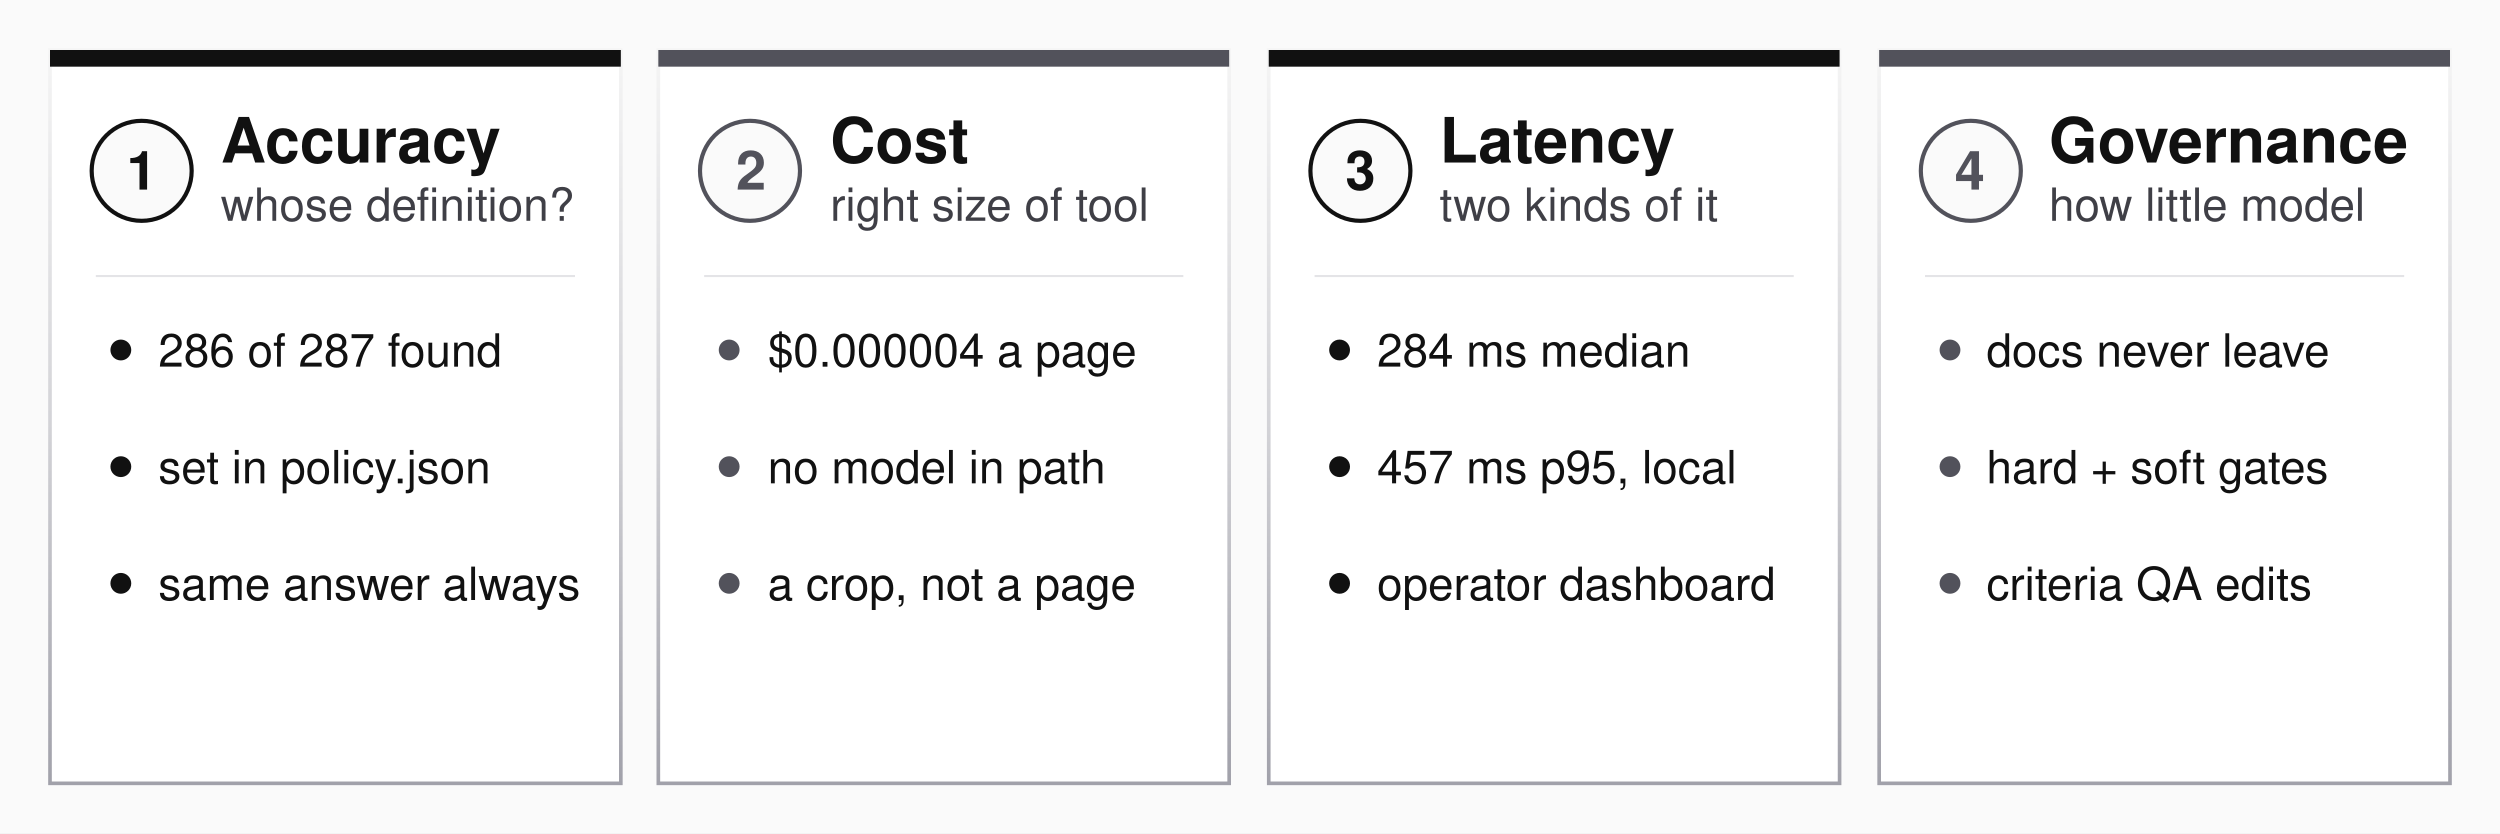
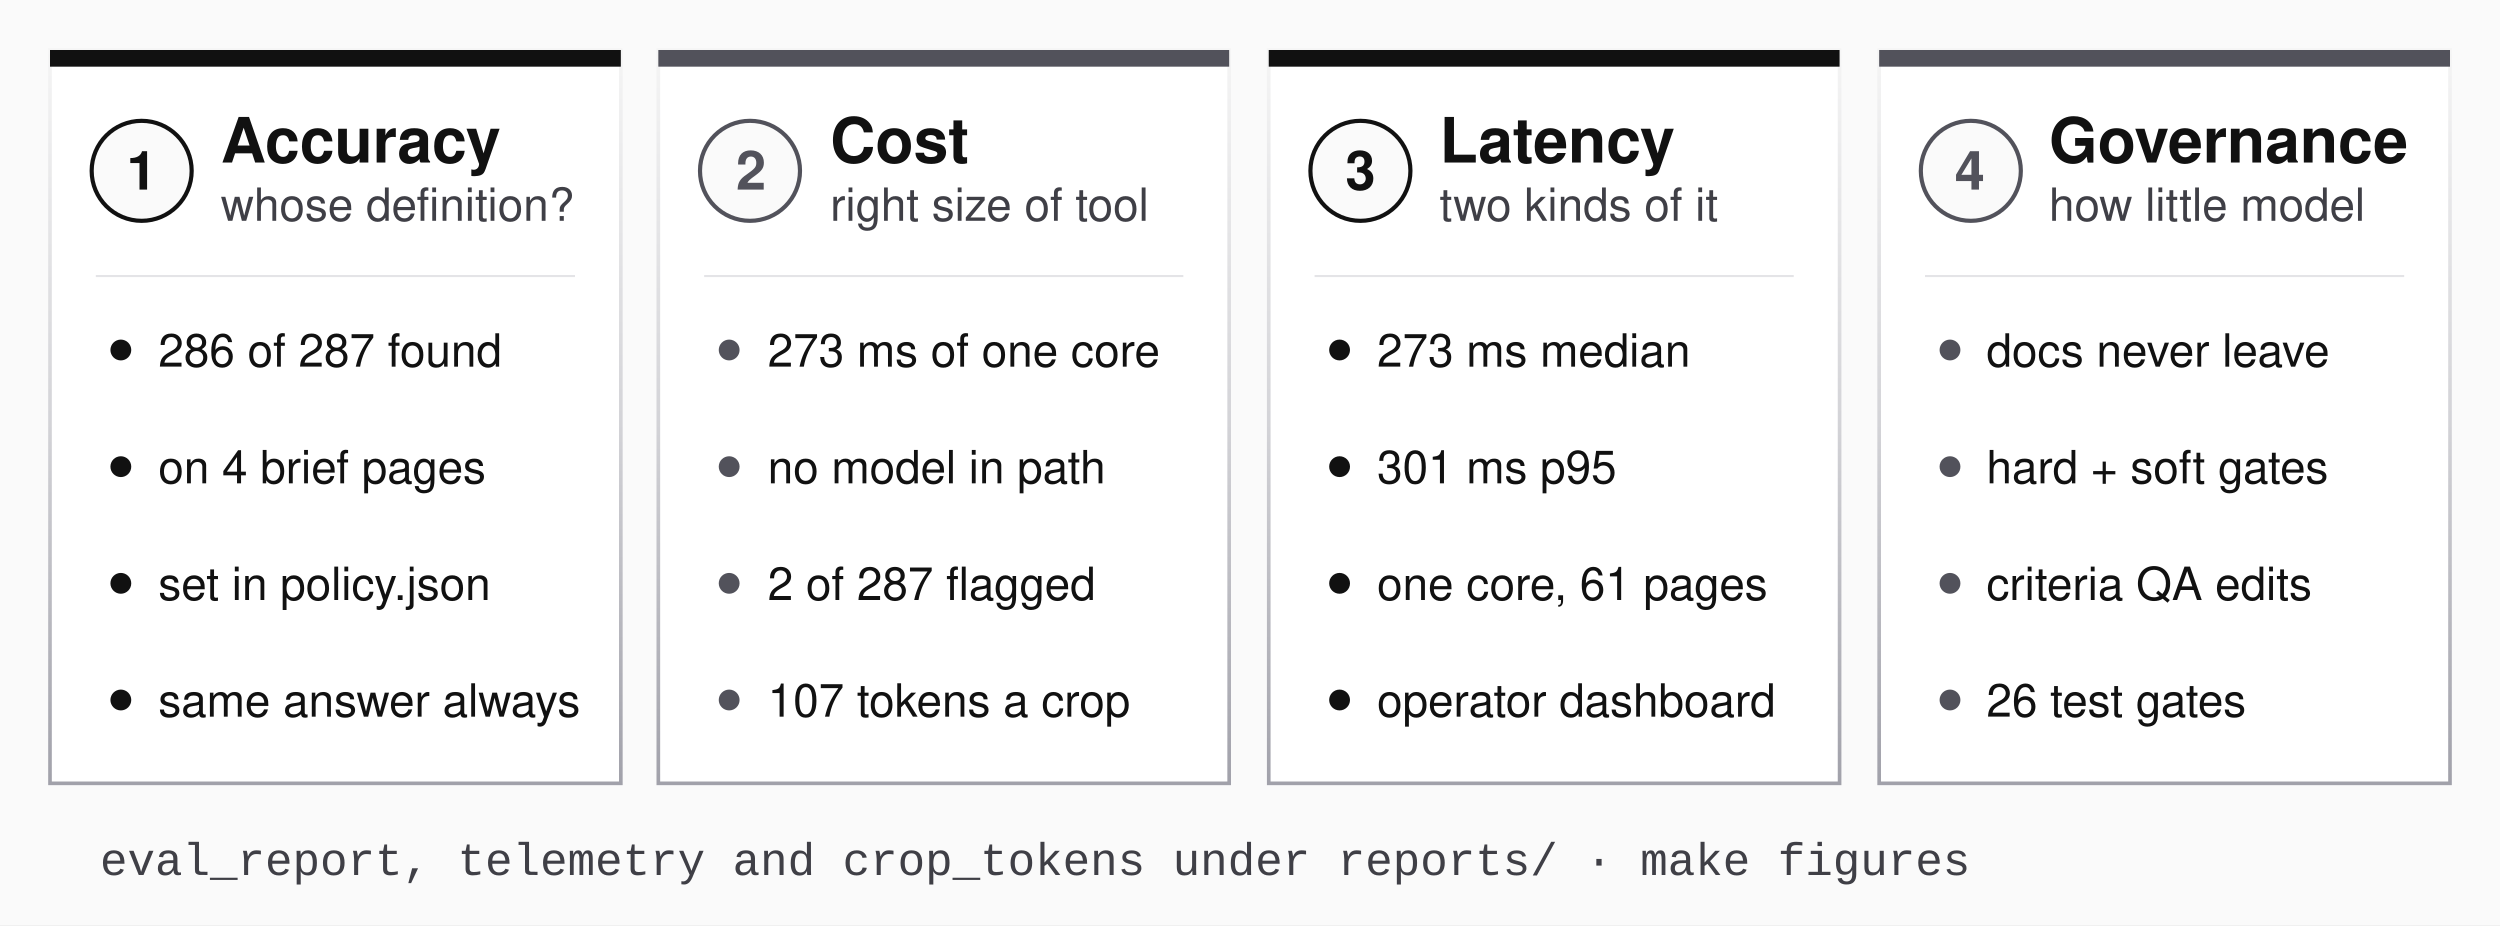
- <svg xmlns="http://www.w3.org/2000/svg" viewBox="0 0 1200 400" role="img" aria-label="Four dimensions">
-   <rect width="1200" height="400" fill="#fafafa" />
+ <svg xmlns="http://www.w3.org/2000/svg" viewBox="0 0 1200 444" role="img" aria-label="Four dimensions">
+   <rect width="1200" height="444" fill="#fafafa" />
  <defs>
    <linearGradient id="rim" x1="0" y1="0" x2="0" y2="1">
      <stop offset="0" stop-color="#f5f5f5" />
      <stop offset="0.5" stop-color="#d4d4d8" />
      <stop offset="1" stop-color="#a1a1aa" />
    </linearGradient>
  </defs>
  <rect x="24" y="24" width="274" height="352" fill="#ffffff" stroke="url(#rim)" stroke-width="1.75" />
  <rect x="24" y="24" width="274" height="8" fill="#111111" />
  <circle cx="68" cy="82" r="24" fill="#fafafa" stroke="#111111" stroke-width="2" />
  <text x="68.0" y="91" font-family="Helvetica Neue,Helvetica,Arial,sans-serif" font-size="26" font-weight="700" fill="#111111" text-anchor="middle">1</text>
  <text x="106.0" y="78" font-family="Helvetica Neue,Helvetica,Arial,sans-serif" font-size="30" font-weight="700" fill="#111111" text-anchor="start">Accuracy</text>
  <text x="106.0" y="106" font-family="Helvetica Neue,Helvetica,Arial,sans-serif" font-size="22" font-weight="400" fill="#3f3f46" text-anchor="start">whose definition?</text>
  <rect x="46" y="132" width="230" height="1" fill="#e4e4e7" />
  <circle cx="58" cy="168" r="5" fill="#111111" />
  <text x="76.0" y="176" font-family="Helvetica Neue,Helvetica,Arial,sans-serif" font-size="22" font-weight="400" fill="#111111" text-anchor="start">286 of 287 found</text>
  <circle cx="58" cy="224" r="5" fill="#111111" />
-   <text x="76.0" y="232" font-family="Helvetica Neue,Helvetica,Arial,sans-serif" font-size="22" font-weight="400" fill="#111111" text-anchor="start">set in policy.json</text>
+   <text x="76.0" y="232" font-family="Helvetica Neue,Helvetica,Arial,sans-serif" font-size="22" font-weight="400" fill="#111111" text-anchor="start">on 4 brief pages</text>
  <circle cx="58" cy="280" r="5" fill="#111111" />
-   <text x="76.0" y="288" font-family="Helvetica Neue,Helvetica,Arial,sans-serif" font-size="22" font-weight="400" fill="#111111" text-anchor="start">same answer always</text>
+   <text x="76.0" y="288" font-family="Helvetica Neue,Helvetica,Arial,sans-serif" font-size="22" font-weight="400" fill="#111111" text-anchor="start">set in policy.json</text>
+   <circle cx="58" cy="336" r="5" fill="#111111" />
+   <text x="76.0" y="344" font-family="Helvetica Neue,Helvetica,Arial,sans-serif" font-size="22" font-weight="400" fill="#111111" text-anchor="start">same answer always</text>
  <rect x="316" y="24" width="274" height="352" fill="#ffffff" stroke="url(#rim)" stroke-width="1.75" />
  <rect x="316" y="24" width="274" height="8" fill="#52525b" />
  <circle cx="360" cy="82" r="24" fill="#fafafa" stroke="#52525b" stroke-width="2" />
  <text x="360.5" y="91" font-family="Helvetica Neue,Helvetica,Arial,sans-serif" font-size="26" font-weight="700" fill="#52525b" text-anchor="middle">2</text>
  <text x="398.5" y="78" font-family="Helvetica Neue,Helvetica,Arial,sans-serif" font-size="30" font-weight="700" fill="#111111" text-anchor="start">Cost</text>
  <text x="398.5" y="106" font-family="Helvetica Neue,Helvetica,Arial,sans-serif" font-size="22" font-weight="400" fill="#3f3f46" text-anchor="start">right size of tool</text>
  <rect x="338" y="132" width="230" height="1" fill="#e4e4e7" />
  <circle cx="350" cy="168" r="5" fill="#52525b" />
-   <text x="368.5" y="176" font-family="Helvetica Neue,Helvetica,Arial,sans-serif" font-size="22" font-weight="400" fill="#111111" text-anchor="start">$0.000004 a page</text>
+   <text x="368.5" y="176" font-family="Helvetica Neue,Helvetica,Arial,sans-serif" font-size="22" font-weight="400" fill="#111111" text-anchor="start">273 ms of one core</text>
  <circle cx="350" cy="224" r="5" fill="#52525b" />
  <text x="368.5" y="232" font-family="Helvetica Neue,Helvetica,Arial,sans-serif" font-size="22" font-weight="400" fill="#111111" text-anchor="start">no model in path</text>
  <circle cx="350" cy="280" r="5" fill="#52525b" />
-   <text x="368.5" y="288" font-family="Helvetica Neue,Helvetica,Arial,sans-serif" font-size="22" font-weight="400" fill="#111111" text-anchor="start">a crop, not a page</text>
+   <text x="368.5" y="288" font-family="Helvetica Neue,Helvetica,Arial,sans-serif" font-size="22" font-weight="400" fill="#111111" text-anchor="start">2 of 287 flagged</text>
+   <circle cx="350" cy="336" r="5" fill="#52525b" />
+   <text x="368.5" y="344" font-family="Helvetica Neue,Helvetica,Arial,sans-serif" font-size="22" font-weight="400" fill="#111111" text-anchor="start">107 tokens a crop</text>
  <rect x="609" y="24" width="274" height="352" fill="#ffffff" stroke="url(#rim)" stroke-width="1.75" />
  <rect x="609" y="24" width="274" height="8" fill="#111111" />
  <circle cx="653" cy="82" r="24" fill="#fafafa" stroke="#111111" stroke-width="2" />
  <text x="653.0" y="91" font-family="Helvetica Neue,Helvetica,Arial,sans-serif" font-size="26" font-weight="700" fill="#111111" text-anchor="middle">3</text>
  <text x="691.0" y="78" font-family="Helvetica Neue,Helvetica,Arial,sans-serif" font-size="30" font-weight="700" fill="#111111" text-anchor="start">Latency</text>
  <text x="691.0" y="106" font-family="Helvetica Neue,Helvetica,Arial,sans-serif" font-size="22" font-weight="400" fill="#3f3f46" text-anchor="start">two kinds of it</text>
  <rect x="631" y="132" width="230" height="1" fill="#e4e4e7" />
  <circle cx="643" cy="168" r="5" fill="#111111" />
-   <text x="661.0" y="176" font-family="Helvetica Neue,Helvetica,Arial,sans-serif" font-size="22" font-weight="400" fill="#111111" text-anchor="start">284 ms median</text>
+   <text x="661.0" y="176" font-family="Helvetica Neue,Helvetica,Arial,sans-serif" font-size="22" font-weight="400" fill="#111111" text-anchor="start">273 ms median</text>
  <circle cx="643" cy="224" r="5" fill="#111111" />
-   <text x="661.0" y="232" font-family="Helvetica Neue,Helvetica,Arial,sans-serif" font-size="22" font-weight="400" fill="#111111" text-anchor="start">457 ms p95, local</text>
+   <text x="661.0" y="232" font-family="Helvetica Neue,Helvetica,Arial,sans-serif" font-size="22" font-weight="400" fill="#111111" text-anchor="start">301 ms p95</text>
  <circle cx="643" cy="280" r="5" fill="#111111" />
-   <text x="661.0" y="288" font-family="Helvetica Neue,Helvetica,Arial,sans-serif" font-size="22" font-weight="400" fill="#111111" text-anchor="start">operator dashboard</text>
+   <text x="661.0" y="288" font-family="Helvetica Neue,Helvetica,Arial,sans-serif" font-size="22" font-weight="400" fill="#111111" text-anchor="start">one core, 61 pages</text>
+   <circle cx="643" cy="336" r="5" fill="#111111" />
+   <text x="661.0" y="344" font-family="Helvetica Neue,Helvetica,Arial,sans-serif" font-size="22" font-weight="400" fill="#111111" text-anchor="start">operator dashboard</text>
  <rect x="902" y="24" width="274" height="352" fill="#ffffff" stroke="url(#rim)" stroke-width="1.75" />
  <rect x="902" y="24" width="274" height="8" fill="#52525b" />
  <circle cx="946" cy="82" r="24" fill="#fafafa" stroke="#52525b" stroke-width="2" />
  <text x="945.5" y="91" font-family="Helvetica Neue,Helvetica,Arial,sans-serif" font-size="26" font-weight="700" fill="#52525b" text-anchor="middle">4</text>
  <text x="983.5" y="78" font-family="Helvetica Neue,Helvetica,Arial,sans-serif" font-size="30" font-weight="700" fill="#111111" text-anchor="start">Governance</text>
  <text x="983.5" y="106" font-family="Helvetica Neue,Helvetica,Arial,sans-serif" font-size="22" font-weight="400" fill="#3f3f46" text-anchor="start">how little model</text>
  <rect x="924" y="132" width="230" height="1" fill="#e4e4e7" />
  <circle cx="936" cy="168" r="5" fill="#52525b" />
  <text x="953.5" y="176" font-family="Helvetica Neue,Helvetica,Arial,sans-serif" font-size="22" font-weight="400" fill="#111111" text-anchor="start">docs never leave</text>
  <circle cx="936" cy="224" r="5" fill="#52525b" />
  <text x="953.5" y="232" font-family="Helvetica Neue,Helvetica,Arial,sans-serif" font-size="22" font-weight="400" fill="#111111" text-anchor="start">hard + soft gates</text>
  <circle cx="936" cy="280" r="5" fill="#52525b" />
  <text x="953.5" y="288" font-family="Helvetica Neue,Helvetica,Arial,sans-serif" font-size="22" font-weight="400" fill="#111111" text-anchor="start">criteria QA edits</text>
+   <circle cx="936" cy="336" r="5" fill="#52525b" />
+   <text x="953.5" y="344" font-family="Helvetica Neue,Helvetica,Arial,sans-serif" font-size="22" font-weight="400" fill="#111111" text-anchor="start">26 test gates</text>
+   <text x="48" y="420" font-family="SFMono-Regular,Menlo,Consolas,Liberation Mono,monospace" font-size="22" fill="#3f3f46" text-anchor="start">eval_report, telemetry and crop_tokens under reports/ · make figures</text>
</svg>
